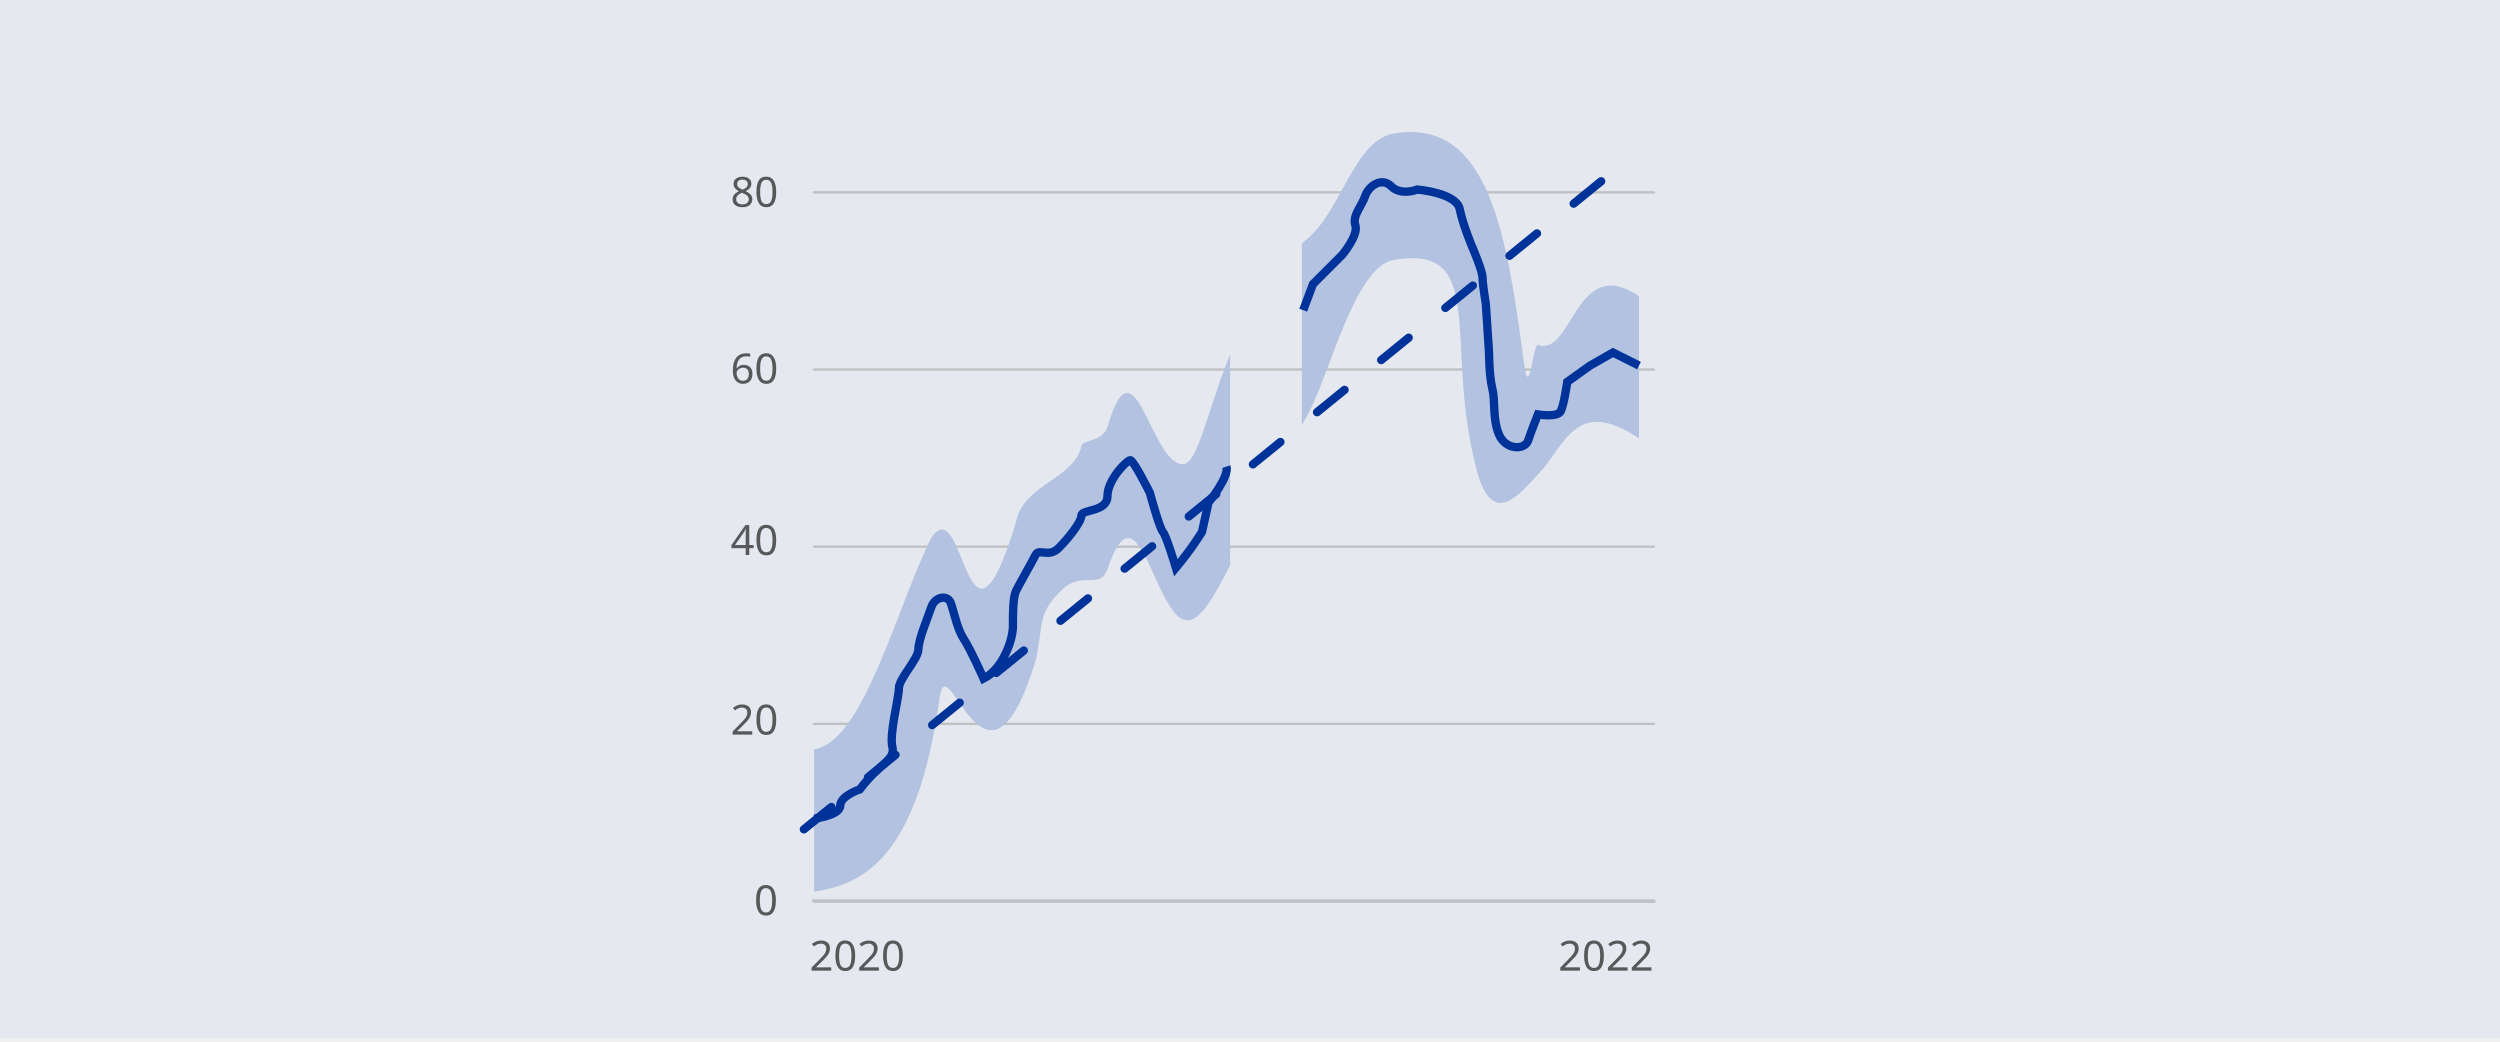
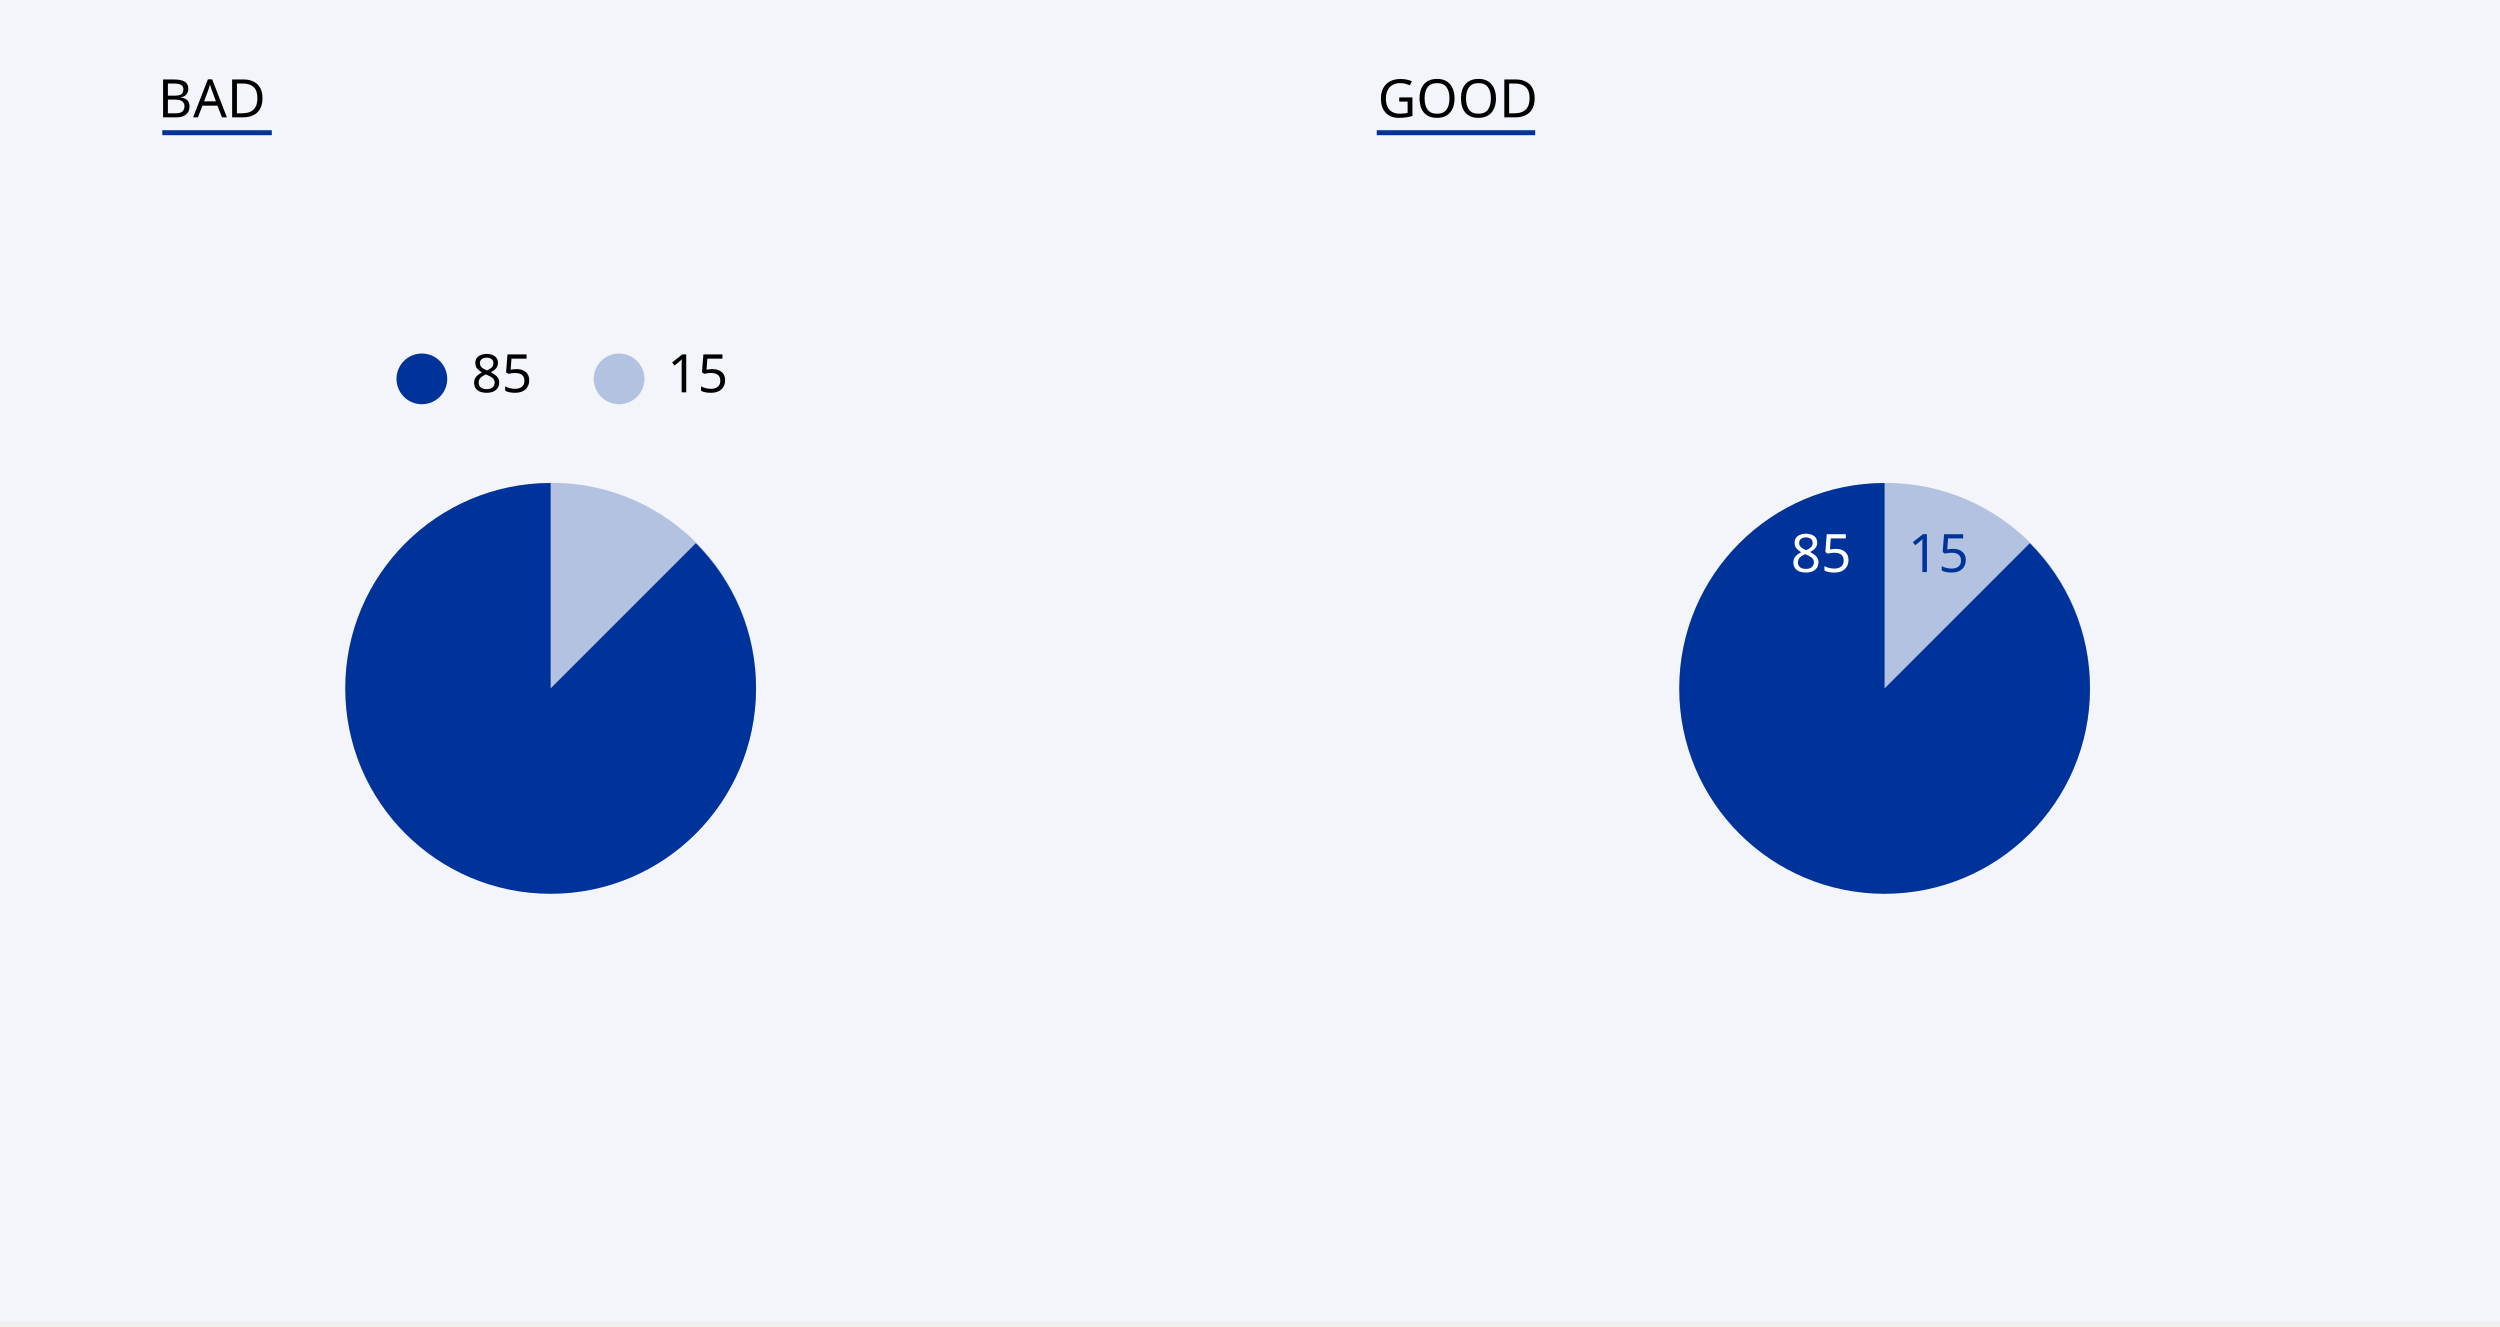
- <svg xmlns="http://www.w3.org/2000/svg" viewBox="0 0 600 250">
+ <svg xmlns="http://www.w3.org/2000/svg" viewBox="0 0 471.19 250">
  <g id="Hintergrund">
-     <rect y="-.88" width="600" height="250" fill="rgba(214, 222, 239, .4)" />
+     <rect x="-63.82" y="-.88" width="600" height="250" fill="#f3f5fa" />
  </g>
  <g id="Graphic">
-     <line x1="396.95" y1="216.26" x2="195.34" y2="216.26" fill="none" stroke="#c0c1c3" stroke-linecap="round" stroke-miterlimit="10" stroke-width=".85" />
-     <line x1="396.95" y1="173.73" x2="195.34" y2="173.73" fill="none" stroke="#c0c1c3" stroke-linecap="round" stroke-miterlimit="10" stroke-width=".57" />
-     <line x1="396.95" y1="131.21" x2="195.34" y2="131.21" fill="none" stroke="#c0c1c3" stroke-linecap="round" stroke-miterlimit="10" stroke-width=".57" />
-     <line x1="396.95" y1="88.69" x2="195.34" y2="88.69" fill="none" stroke="#c0c1c3" stroke-linecap="round" stroke-miterlimit="10" stroke-width=".57" />
-     <line x1="396.95" y1="46.16" x2="195.34" y2="46.16" fill="none" stroke="#c0c1c3" stroke-linecap="round" stroke-miterlimit="10" stroke-width=".57" />
+     <circle cx="103.97" cy="129.55" r="38.56" transform="translate(-4.99 4.17) rotate(-2.24)" fill="#b2c2e0" />
+     <path d="M131.15,102.38c7.01,7.01,11.34,16.68,11.34,27.37,0,21.38-17.33,38.71-38.71,38.71s-38.71-17.33-38.71-38.71c0-21.38,17.33-38.71,38.71-38.71v38.71s27.37-27.37,27.37-27.37Z" fill="#039" />
+     <circle cx="355.39" cy="129.55" r="38.56" transform="translate(-4.8 14.01) rotate(-2.24)" fill="#b2c2e0" />
+     <path d="M382.57,102.38c7.01,7.01,11.34,16.68,11.34,27.37,0,21.38-17.33,38.71-38.71,38.71s-38.71-17.33-38.71-38.71c0-21.38,17.33-38.71,38.71-38.71v38.71s27.37-27.37,27.37-27.37Z" fill="#039" />
  </g>
  <g id="Text">
-     <text transform="translate(194.29 232.96)" fill="#58585a" font-family="Ubuntu-Regular, Ubuntu" font-size="10">
-       <tspan x="0" y="0">2020</tspan>
+     <text transform="translate(88.87 73.94)" font-family="Ubuntu-Regular, Ubuntu" font-size="10">
+       <tspan x="0" y="0">85</tspan>
    </text>
-     <text transform="translate(373.98 232.96)" fill="#58585a" font-family="Ubuntu-Regular, Ubuntu" font-size="10">
-       <tspan x="0" y="0">2022</tspan>
+     <text transform="translate(337.52 107.82)" fill="#fff" font-family="Ubuntu-Regular, Ubuntu" font-size="10">
+       <tspan x="0" y="0">85</tspan>
    </text>
-     <text transform="translate(175.34 92.03)" fill="#58585a" font-family="Ubuntu-Regular, Ubuntu" font-size="10">
-       <tspan x="0" y="0">60</tspan>
+     <text transform="translate(125.79 73.94)" font-family="Ubuntu-Regular, Ubuntu" font-size="10">
+       <tspan x="0" y="0">15</tspan>
    </text>
-     <text transform="translate(175.34 49.64)" fill="#58585a" font-family="Ubuntu-Regular, Ubuntu" font-size="10">
-       <tspan x="0" y="0">80</tspan>
+     <text transform="translate(359.63 107.82)" fill="#039" font-family="Ubuntu-Regular, Ubuntu" font-size="10">
+       <tspan x="0" y="0">15</tspan>
    </text>
-     <text transform="translate(175.34 133.2)" fill="#58585a" font-family="Ubuntu-Regular, Ubuntu" font-size="10">
-       <tspan x="0" y="0">40</tspan>
+     <circle cx="79.51" cy="71.41" r="4.78" fill="#039" />
+     <circle cx="116.68" cy="71.41" r="4.78" fill="#b2c2e0" />
+     <rect x="259.48" y="24.54" width="29.87" height=".94" fill="#039" />
+     <rect x="30.59" y="24.54" width="20.64" height=".94" fill="#039" />
+     <text transform="translate(259.66 22.12)" font-family="Ubuntu-Bold, Ubuntu" font-size="10">
+       <tspan x="0" y="0">GOOD</tspan>
    </text>
-     <text transform="translate(175.34 176.3)" fill="#58585a" font-family="Ubuntu-Regular, Ubuntu" font-size="10">
-       <tspan x="0" y="0">20</tspan>
+     <text transform="translate(29.77 22.12)" font-family="Ubuntu-Bold, Ubuntu" font-size="10">
+       <tspan x="0" y="0" letter-spacing="0em">B</tspan>
+       <tspan x="6.62" y="0">AD</tspan>
    </text>
-     <text transform="translate(180.98 219.65)" fill="#58585a" font-family="Ubuntu-Regular, Ubuntu" font-size="10">
-       <tspan x="0" y="0">0</tspan>
-     </text>
-     <g>
-       <path d="M283.91,111.4c-7.8,0-11.58-31.42-18.09-9.03-1.09,3.76-6.26,3.13-6.26,4.69-1.81,7.95-13.77,9.08-15.65,17.99-11.99,39.77-12.24-7.63-20.34,3.92-8.18,16.11-16.28,49.12-28.17,50.86v34.17c11.9-1.74,24.83-8.29,30.08-46.38,1.93-13.97,11.16,30.4,23.15-9.37,1.88-8.92,.29-10.77,6.06-16.54,4.96-4.96,9.37,0,11.12-5.17,7.48-22.09,11.4,12.33,19.2,12.33,2.99,0,5.98-4.83,10.22-13.22v-50.63c-5.63,13.96-7.75,26.37-11.33,26.37Z" fill="#b2c2e0" />
-       <path d="M369.1,82.81c-1.13-.47-2.11,13.49-3.28,4.69-4.19-31.22-8.42-59.21-31.19-55.48-9.63,1.58-12.49,18.23-20.95,25.36-.42,.36-.83,.72-1.24,1.09v43.57c.41-.73,.82-1.47,1.24-2.22,5.45-9.63,11.32-35.91,20.95-37.48,22.78-3.73,11.65,20.29,19.84,50.71,3.86,14.33,10.72,4.89,14.88,.55,6.12-6.37,8.77-18.71,24.01-8.36v-34.17c-15.24-10.35-15.88,14.54-24.25,11.74Z" fill="#b2c2e0" />
-     </g>
-     <path d="M312.77,74.44l2.35-6.26,7.04-7.04s3.91-4.69,3.13-7.04c-.78-2.35,1.56-4.69,2.35-7.04,.78-2.35,3.91-4.69,6.26-2.35,2.35,2.35,6.26,.78,6.26,.78,0,0,9.39,.78,10.17,4.69,.78,3.91,3.13,9.39,3.13,9.39,0,0,2.35,5.48,2.35,7.04s.78,6.26,.78,6.26l.78,11.74s0,5.48,.78,8.61c.78,3.13,0,7.04,1.56,10.95,1.56,3.91,6.26,3.91,7.04,1.56s2.35-6.26,2.35-6.26c0,0,4.69,.78,5.48-.78s1.56-7.04,1.56-7.04l5.48-3.91,5.48-3.13,6.26,3.13" fill="none" stroke="#039" stroke-miterlimit="10" stroke-width="2" />
-     <path d="M195.4,196.49s6.26-.78,6.26-3.13,4.69-3.91,4.69-3.91c4.69-6.26,8.61-7.04,7.82-10.17-.78-3.13,1.56-11.74,1.56-14.08s4.69-7.04,4.69-9.39,2.35-7.82,3.13-10.17c.78-2.35,3.91-3.13,4.69-.78,.78,2.35,1.56,6.26,3.13,8.61,1.56,2.35,4.69,9.39,4.69,9.39,4.69-2.35,7.04-9.39,7.04-12.52s0-7.04,.78-8.61c.78-1.56,3.91-7.04,4.69-8.61,.78-1.56,3.13,.78,5.48-1.56,2.35-2.35,5.48-6.26,5.48-7.82s6.26-.78,6.26-4.69,4.69-8.61,5.48-8.61,4.69,7.82,4.69,7.82c0,0,2.35,8.61,3.13,9.39s3.13,8.61,3.13,8.61c3.91-4.69,6.26-8.61,6.26-8.61l1.56-7.04s5.07-6.27,4.29-8.62" fill="none" stroke="#039" stroke-miterlimit="10" stroke-width="2" />
-     <line x1="192.93" y1="199.04" x2="390.31" y2="38.6" fill="none" stroke="#039" stroke-dasharray="0 0 8.5 11.34" stroke-linecap="round" stroke-miterlimit="10" stroke-width="2" />
  </g>
</svg>
